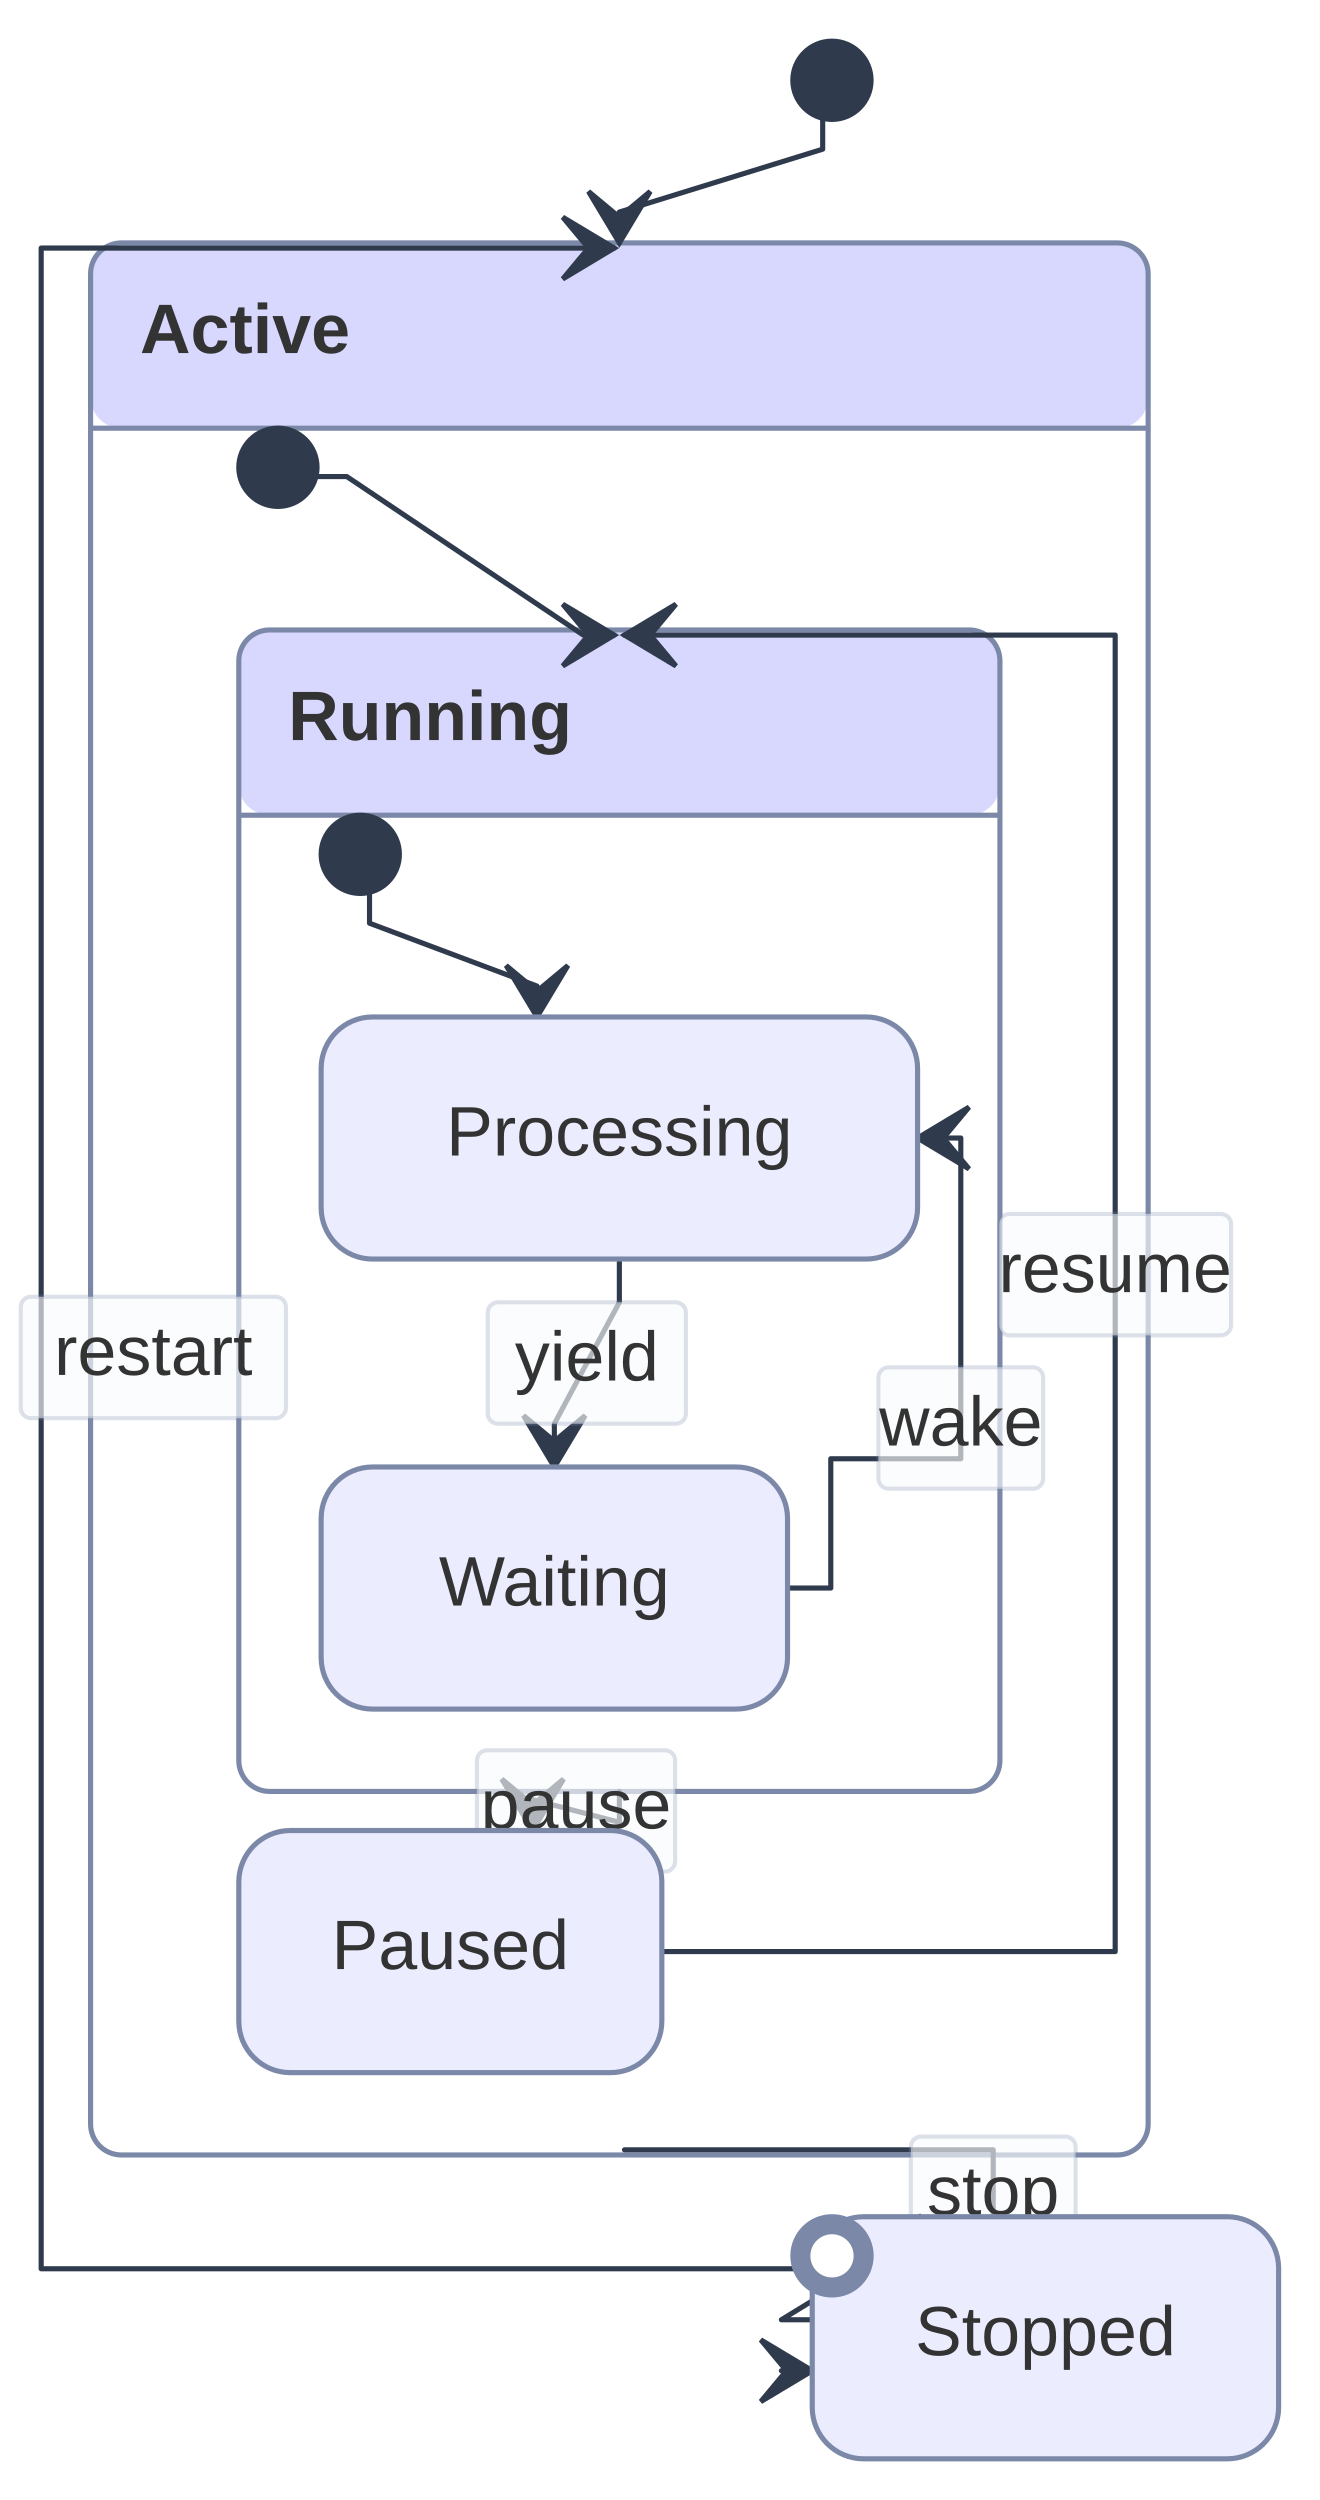
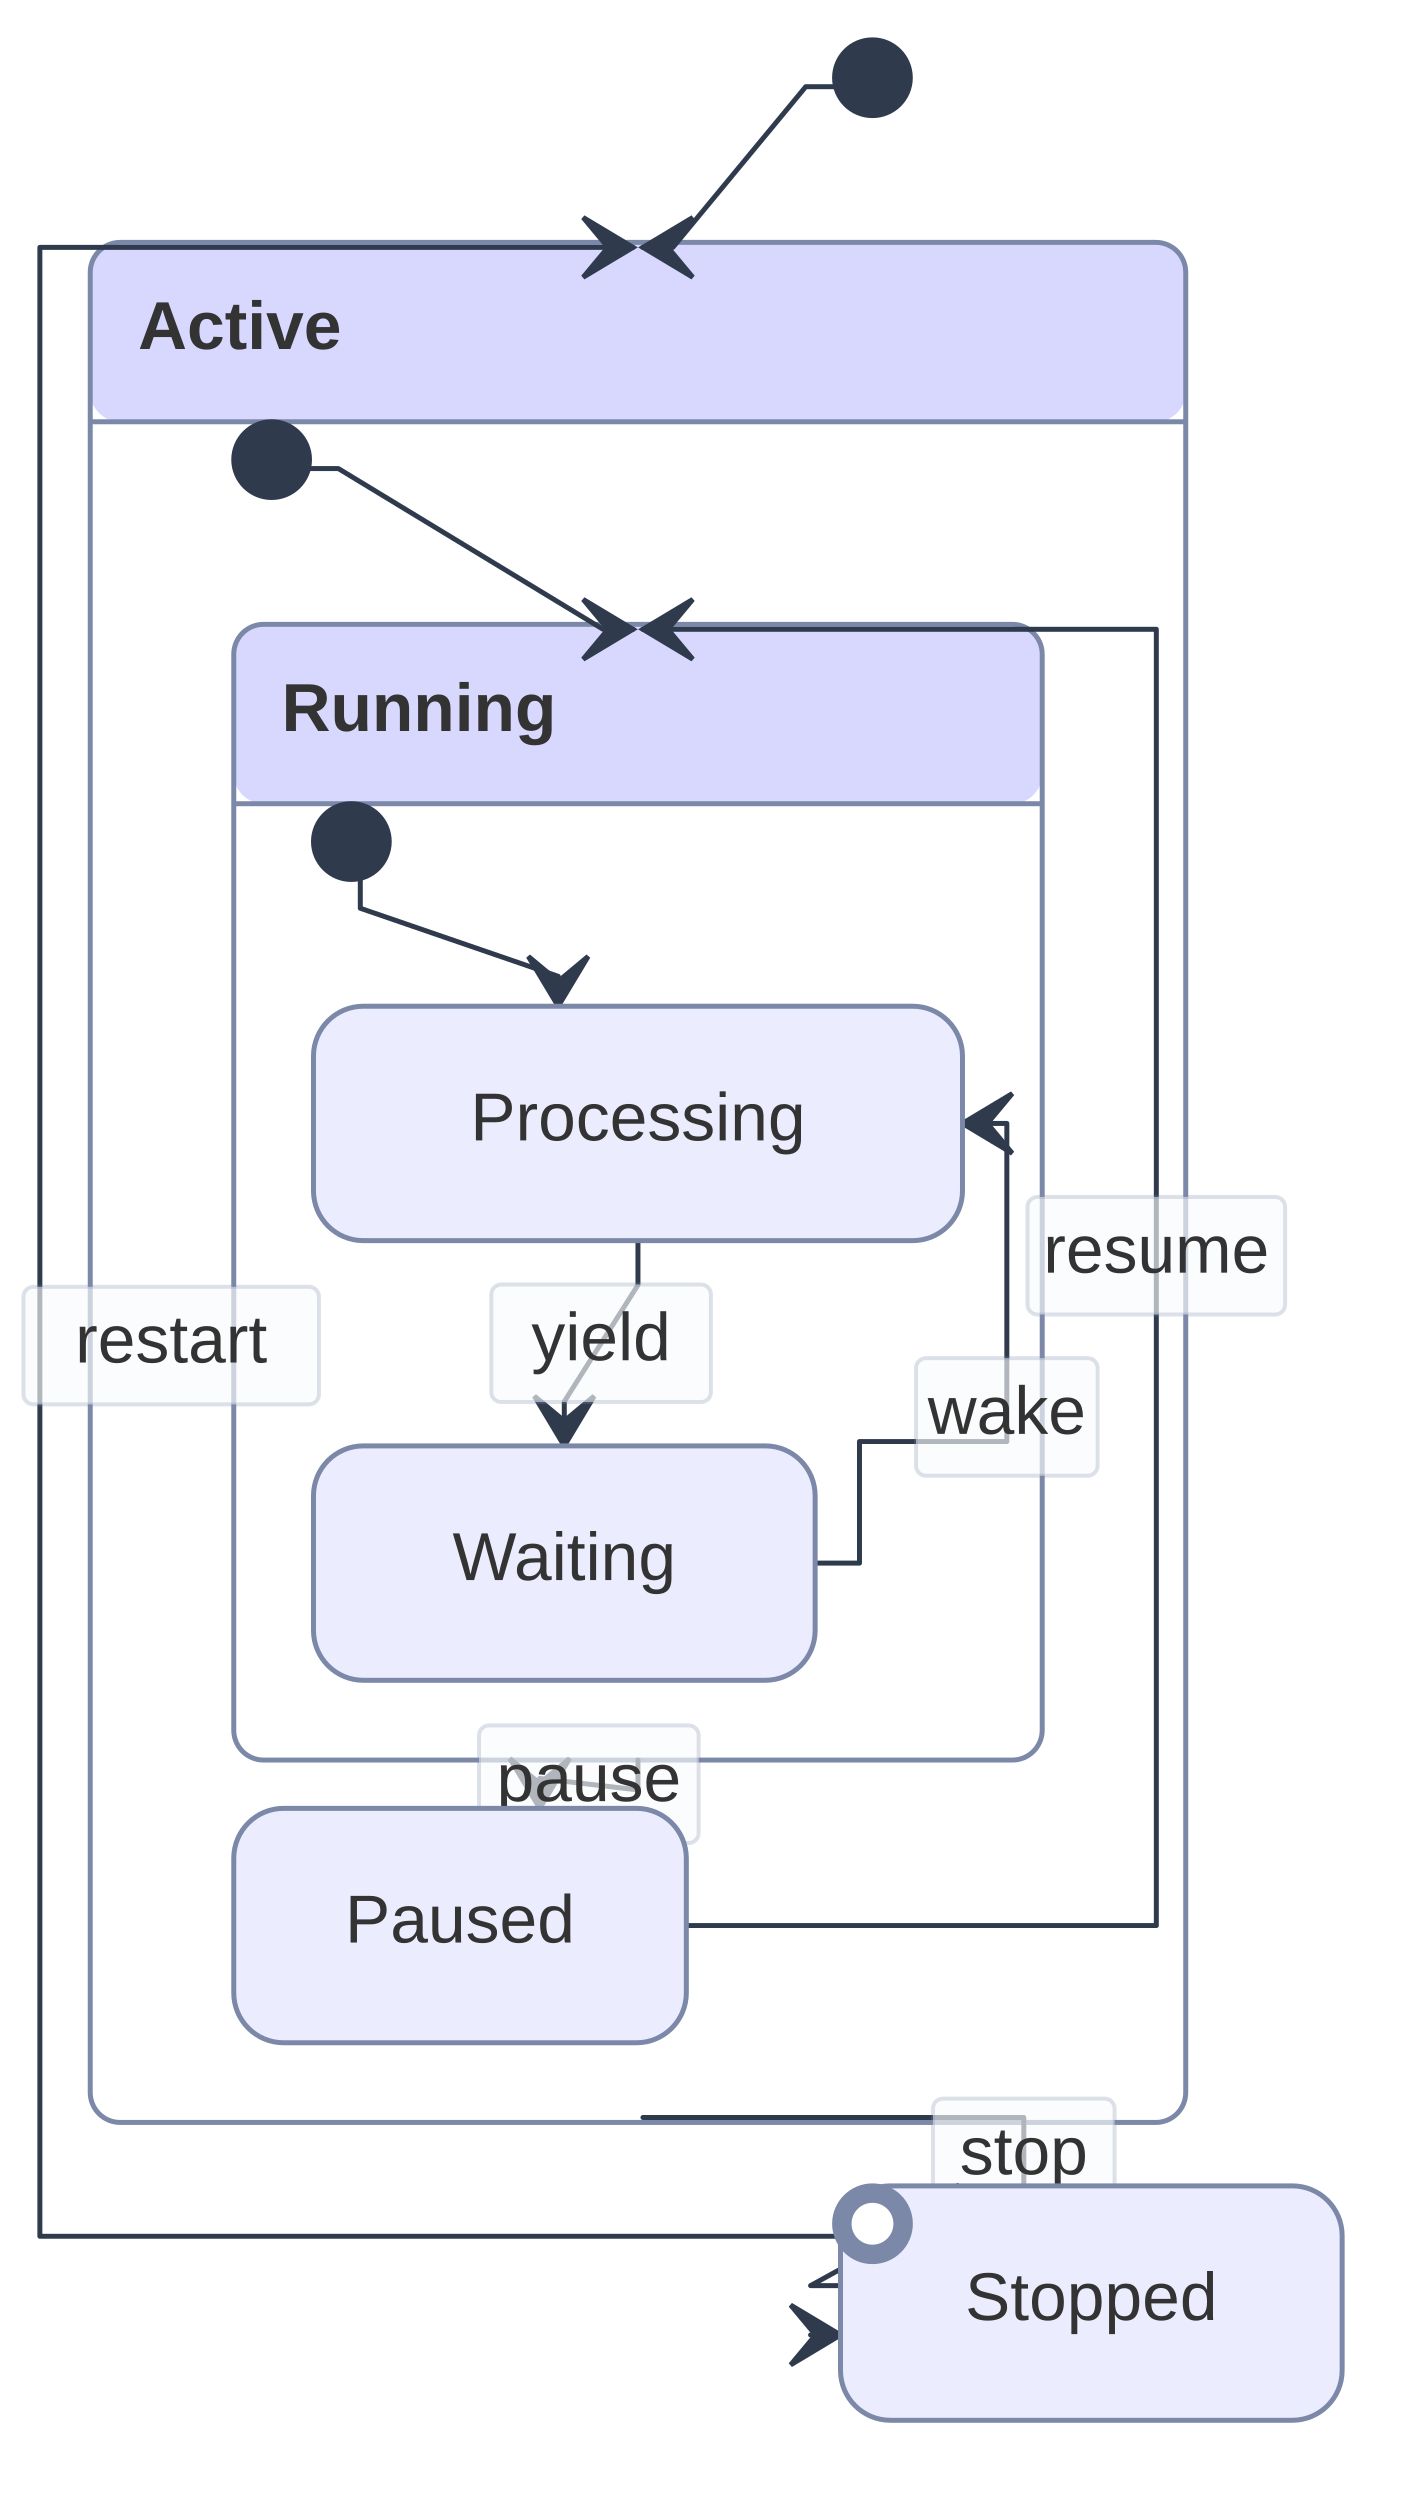
- <svg xmlns="http://www.w3.org/2000/svg" width="256.448" height="485.76" viewBox="0 0 256.448 485.76">
-   <rect x="0" y="0" width="256.448" height="485.76" fill="#FFFFFF" />
+ <svg xmlns="http://www.w3.org/2000/svg" width="285.338" height="501.698" viewBox="0 0 285.338 501.698">
+   <rect x="0" y="0" width="285.338" height="501.698" fill="#FFFFFF" />
  <defs>
    <marker id="arrow-0" viewBox="0 0 10 10" refX="5" refY="5" markerUnits="userSpaceOnUse" markerWidth="8" markerHeight="8" orient="auto">
      <path d="M 0 0 L 10 5 L 0 10 z" fill="#2F3B4D" stroke="#2F3B4D" stroke-width="1" stroke-dasharray="1,0" />
    </marker>
    <marker id="arrow-start-0" viewBox="0 0 10 10" refX="4.5" refY="5" markerUnits="userSpaceOnUse" markerWidth="8" markerHeight="8" orient="auto">
      <path d="M 0 5 L 10 10 L 10 0 z" fill="#2F3B4D" stroke="#2F3B4D" stroke-width="1" stroke-dasharray="1,0" />
    </marker>
    <marker id="arrow-state-0" viewBox="0 0 20 14" refX="19" refY="7" markerUnits="userSpaceOnUse" markerWidth="20" markerHeight="14" orient="auto">
      <path d="M 19 7 L 9 13 L 14 7 L 9 1 Z" fill="#2F3B4D" stroke="#2F3B4D" stroke-width="1" stroke-dasharray="1,0" />
    </marker>
  </defs>
-   <rect x="17.60" y="47.20" width="205.49" height="36.00" rx="6" ry="6" fill="hsl(240, 100%, 92.275%)" stroke="none" />
-   <rect x="17.60" y="83.20" width="205.49" height="335.52" fill="hsl(240, 88%, 100%)" stroke="none" />
-   <line x1="17.60" y1="83.20" x2="223.09" y2="83.20" stroke="#7B88A8" stroke-width="1" />
-   <rect x="17.60" y="47.20" width="205.49" height="371.52" rx="6" ry="6" fill="none" stroke="#7B88A8" stroke-width="1" />
-   <text x="27.20" y="68.60" text-anchor="start" font-family="trebuchet ms,verdana,arial,sans-serif" font-size="13.6" fill="#333333" font-weight="600">
-     <tspan x="27.20" dy="0.00">Active</tspan>
+   <rect x="18.11" y="48.64" width="219.84" height="36.00" rx="6" ry="6" fill="hsl(240, 100%, 92.275%)" stroke="none" />
+   <rect x="18.11" y="84.64" width="219.84" height="341.29" fill="hsl(240, 88%, 100%)" stroke="none" />
+   <line x1="18.11" y1="84.64" x2="237.95" y2="84.64" stroke="#7B88A8" stroke-width="1" />
+   <rect x="18.11" y="48.64" width="219.84" height="377.29" rx="6" ry="6" fill="none" stroke="#7B88A8" stroke-width="1" />
+   <text x="27.71" y="70.04" text-anchor="start" font-family="trebuchet ms,verdana,arial,Noto Color Emoji,Apple Color Emoji,Segoe UI Emoji,sans-serif" font-size="13.6" fill="#333333" font-weight="600">
+     <tspan x="27.71" dy="0.00">Active</tspan>
  </text>
-   <rect x="46.40" y="122.40" width="147.89" height="36.00" rx="6" ry="6" fill="hsl(240, 100%, 92.275%)" stroke="none" />
-   <rect x="46.40" y="158.40" width="147.89" height="189.68" fill="hsl(240, 88%, 100%)" stroke="none" />
-   <line x1="46.40" y1="158.40" x2="194.29" y2="158.40" stroke="#7B88A8" stroke-width="1" />
-   <rect x="46.40" y="122.40" width="147.89" height="225.68" rx="6" ry="6" fill="none" stroke="#7B88A8" stroke-width="1" />
-   <text x="56.00" y="143.80" text-anchor="start" font-family="trebuchet ms,verdana,arial,sans-serif" font-size="13.6" fill="#333333" font-weight="600">
-     <tspan x="56.00" dy="0.00">Running</tspan>
+   <rect x="46.91" y="125.29" width="162.24" height="36.00" rx="6" ry="6" fill="hsl(240, 100%, 92.275%)" stroke="none" />
+   <rect x="46.91" y="161.29" width="162.24" height="191.92" fill="hsl(240, 88%, 100%)" stroke="none" />
+   <line x1="46.91" y1="161.29" x2="209.15" y2="161.29" stroke="#7B88A8" stroke-width="1" />
+   <rect x="46.91" y="125.29" width="162.24" height="227.92" rx="6" ry="6" fill="none" stroke="#7B88A8" stroke-width="1" />
+   <text x="56.51" y="146.69" text-anchor="start" font-family="trebuchet ms,verdana,arial,Noto Color Emoji,Apple Color Emoji,Segoe UI Emoji,sans-serif" font-size="13.6" fill="#333333" font-weight="600">
+     <tspan x="56.51" dy="0.00">Running</tspan>
  </text>
-   <path id="edge-0" class="edgePath" data-edge-id="edge-0" d="M 159.851,22.984 L 159.851,28.984 L 120.343,41.200 L 120.343,47.200" fill="none" stroke="#2F3B4D" stroke-width="1" marker-end="url(#arrow-state-0)" stroke-linecap="round" stroke-linejoin="round" />
-   <path id="edge-1" class="edgePath" data-edge-id="edge-1" d="M 61.384,92.600 L 67.384,92.600 L 113.343,123.400 L 119.343,123.400" fill="none" stroke="#2F3B4D" stroke-width="1" marker-end="url(#arrow-state-0)" stroke-linecap="round" stroke-linejoin="round" />
-   <path id="edge-2" class="edgePath" data-edge-id="edge-2" d="M 120.343,348.080 L 120.343,354.080 L 103.502,349.680 L 103.502,355.680" fill="none" stroke="#2F3B4D" stroke-width="1" marker-end="url(#arrow-state-0)" stroke-linecap="round" stroke-linejoin="round" />
-   <rect data-edge-id="edge-2" data-label-kind="center" x="92.66" y="340.08" width="38.53" height="23.60" rx="2" ry="2" fill="rgba(248,250,252, 0.92)" fill-opacity="0.70" stroke="#7B88A8" stroke-opacity="0.25" stroke-width="0.8" />
+   <path id="edge-0" class="edgePath" data-edge-id="edge-0" d="M 167.694,17.400 L 161.694,17.400 L 135.025,49.643 L 129.025,49.643" fill="none" stroke="#2F3B4D" stroke-width="1" marker-end="url(#arrow-state-0)" stroke-linecap="round" stroke-linejoin="round" />
+   <path id="edge-1" class="edgePath" data-edge-id="edge-1" d="M 61.893,94.027 L 67.893,94.027 L 121.025,126.286 L 127.025,126.286" fill="none" stroke="#2F3B4D" stroke-width="1" marker-end="url(#arrow-state-0)" stroke-linecap="round" stroke-linejoin="round" />
+   <path id="edge-2" class="edgePath" data-edge-id="edge-2" d="M 128.025,353.203 L 128.025,359.203 L 108.313,356.896 L 108.313,362.896" fill="none" stroke="#2F3B4D" stroke-width="1" marker-end="url(#arrow-state-0)" stroke-linecap="round" stroke-linejoin="round" />
+   <rect data-edge-id="edge-2" data-label-kind="center" x="96.13" y="346.25" width="44.08" height="23.60" rx="2" ry="2" fill="rgba(248,250,252, 0.92)" fill-opacity="0.70" stroke="#7B88A8" stroke-opacity="0.25" stroke-width="0.8" />
  <g class="edgeLabel" data-edge-id="edge-2" data-label-kind="center">
-     <text x="111.92" y="355.28" text-anchor="middle" font-family="trebuchet ms,verdana,arial,sans-serif" font-size="13.6" fill="#333333">
-       <tspan x="111.92" dy="0.00">pause</tspan>
+     <text x="118.17" y="361.45" text-anchor="middle" font-family="trebuchet ms,verdana,arial,Noto Color Emoji,Apple Color Emoji,Segoe UI Emoji,sans-serif" font-size="13.6" fill="#333333">
+       <tspan x="118.17" dy="0.00">pause</tspan>
    </text>
  </g>
-   <path id="edge-3" class="edgePath" data-edge-id="edge-3" d="M 128.604,379.200 L 134.604,379.200 L 216.686,379.200 L 216.686,123.400 L 127.343,123.400 L 121.343,123.400" fill="none" stroke="#2F3B4D" stroke-width="1" marker-end="url(#arrow-state-0)" stroke-linecap="round" stroke-linejoin="round" />
-   <rect data-edge-id="edge-3" data-label-kind="center" x="194.17" y="235.87" width="45.04" height="23.60" rx="2" ry="2" fill="rgba(248,250,252, 0.92)" fill-opacity="0.70" stroke="#7B88A8" stroke-opacity="0.25" stroke-width="0.8" />
+   <path id="edge-3" class="edgePath" data-edge-id="edge-3" d="M 137.721,386.416 L 143.721,386.416 L 232.050,386.416 L 232.050,126.286 L 135.025,126.286 L 129.025,126.286" fill="none" stroke="#2F3B4D" stroke-width="1" marker-end="url(#arrow-state-0)" stroke-linecap="round" stroke-linejoin="round" />
+   <rect data-edge-id="edge-3" data-label-kind="center" x="206.20" y="240.20" width="51.70" height="23.60" rx="2" ry="2" fill="rgba(248,250,252, 0.92)" fill-opacity="0.70" stroke="#7B88A8" stroke-opacity="0.25" stroke-width="0.8" />
  <g class="edgeLabel" data-edge-id="edge-3" data-label-kind="center">
-     <text x="216.69" y="251.07" text-anchor="middle" font-family="trebuchet ms,verdana,arial,sans-serif" font-size="13.6" fill="#333333">
-       <tspan x="216.69" dy="0.00">resume</tspan>
+     <text x="232.05" y="255.40" text-anchor="middle" font-family="trebuchet ms,verdana,arial,Noto Color Emoji,Apple Color Emoji,Segoe UI Emoji,sans-serif" font-size="13.6" fill="#333333">
+       <tspan x="232.05" dy="0.00">resume</tspan>
    </text>
  </g>
-   <path id="edge-4" class="edgePath" data-edge-id="edge-4" d="M 71.800,173.384 L 71.800,179.384 L 104.343,191.600 L 104.343,197.600" fill="none" stroke="#2F3B4D" stroke-width="1" marker-end="url(#arrow-state-0)" stroke-linecap="round" stroke-linejoin="round" />
-   <path id="edge-5" class="edgePath" data-edge-id="edge-5" d="M 120.343,244.640 L 120.343,253.040 L 107.712,276.640 L 107.712,285.040" fill="none" stroke="#2F3B4D" stroke-width="1" marker-end="url(#arrow-state-0)" stroke-linecap="round" stroke-linejoin="round" />
-   <rect data-edge-id="edge-5" data-label-kind="center" x="94.76" y="253.04" width="38.53" height="23.60" rx="2" ry="2" fill="rgba(248,250,252, 0.92)" fill-opacity="0.70" stroke="#7B88A8" stroke-opacity="0.25" stroke-width="0.8" />
+   <path id="edge-4" class="edgePath" data-edge-id="edge-4" d="M 72.305,176.270 L 72.305,182.270 L 112.025,195.930 L 112.025,201.930" fill="none" stroke="#2F3B4D" stroke-width="1" marker-end="url(#arrow-state-0)" stroke-linecap="round" stroke-linejoin="round" />
+   <path id="edge-5" class="edgePath" data-edge-id="edge-5" d="M 128.025,248.970 L 128.025,257.875 L 113.241,281.258 L 113.241,290.163" fill="none" stroke="#2F3B4D" stroke-width="1" marker-end="url(#arrow-state-0)" stroke-linecap="round" stroke-linejoin="round" />
+   <rect data-edge-id="edge-5" data-label-kind="center" x="98.59" y="257.77" width="44.08" height="23.60" rx="2" ry="2" fill="rgba(248,250,252, 0.92)" fill-opacity="0.70" stroke="#7B88A8" stroke-opacity="0.25" stroke-width="0.8" />
  <g class="edgeLabel" data-edge-id="edge-5" data-label-kind="center">
-     <text x="114.03" y="268.24" text-anchor="middle" font-family="trebuchet ms,verdana,arial,sans-serif" font-size="13.6" fill="#333333">
-       <tspan x="114.03" dy="0.00">yield</tspan>
+     <text x="120.63" y="272.97" text-anchor="middle" font-family="trebuchet ms,verdana,arial,Noto Color Emoji,Apple Color Emoji,Segoe UI Emoji,sans-serif" font-size="13.6" fill="#333333">
+       <tspan x="120.63" dy="0.00">yield</tspan>
    </text>
  </g>
-   <path id="edge-6" class="edgePath" data-edge-id="edge-6" d="M 153.024,308.560 L 161.424,308.560 L 161.424,283.440 L 186.686,283.440 L 186.686,221.120 L 178.286,221.120" fill="none" stroke="#2F3B4D" stroke-width="1" marker-end="url(#arrow-state-0)" stroke-linecap="round" stroke-linejoin="round" />
-   <rect data-edge-id="edge-6" data-label-kind="center" x="170.67" y="265.67" width="32.03" height="23.60" rx="2" ry="2" fill="rgba(248,250,252, 0.92)" fill-opacity="0.70" stroke="#7B88A8" stroke-opacity="0.25" stroke-width="0.8" />
+   <path id="edge-6" class="edgePath" data-edge-id="edge-6" d="M 163.577,313.683 L 172.482,313.683 L 172.482,289.285 L 202.050,289.285 L 202.050,225.450 L 193.145,225.450" fill="none" stroke="#2F3B4D" stroke-width="1" marker-end="url(#arrow-state-0)" stroke-linecap="round" stroke-linejoin="round" />
+   <rect data-edge-id="edge-6" data-label-kind="center" x="183.82" y="272.55" width="36.46" height="23.60" rx="2" ry="2" fill="rgba(248,250,252, 0.92)" fill-opacity="0.70" stroke="#7B88A8" stroke-opacity="0.25" stroke-width="0.8" />
  <g class="edgeLabel" data-edge-id="edge-6" data-label-kind="center">
-     <text x="186.69" y="280.87" text-anchor="middle" font-family="trebuchet ms,verdana,arial,sans-serif" font-size="13.6" fill="#333333">
-       <tspan x="186.69" dy="0.00">wake</tspan>
+     <text x="202.05" y="287.75" text-anchor="middle" font-family="trebuchet ms,verdana,arial,Noto Color Emoji,Apple Color Emoji,Segoe UI Emoji,sans-serif" font-size="13.6" fill="#333333">
+       <tspan x="202.05" dy="0.00">wake</tspan>
    </text>
  </g>
-   <path id="edge-7" class="edgePath" data-edge-id="edge-7" d="M 121.343,417.720 L 127.343,417.720 L 192.984,417.720 L 192.984,460.640 L 151.824,460.640 L 157.824,460.640" fill="none" stroke="#2F3B4D" stroke-width="1" marker-end="url(#arrow-state-0)" stroke-linecap="round" stroke-linejoin="round" />
-   <rect data-edge-id="edge-7" data-label-kind="center" x="176.97" y="415.14" width="32.03" height="23.60" rx="2" ry="2" fill="rgba(248,250,252, 0.92)" fill-opacity="0.70" stroke="#7B88A8" stroke-opacity="0.25" stroke-width="0.8" />
+   <path id="edge-7" class="edgePath" data-edge-id="edge-7" d="M 129.025,424.936 L 135.025,424.936 L 205.457,424.936 L 205.457,468.577 L 162.666,468.577 L 168.666,468.577" fill="none" stroke="#2F3B4D" stroke-width="1" marker-end="url(#arrow-state-0)" stroke-linecap="round" stroke-linejoin="round" />
+   <rect data-edge-id="edge-7" data-label-kind="center" x="187.22" y="421.14" width="36.46" height="23.60" rx="2" ry="2" fill="rgba(248,250,252, 0.92)" fill-opacity="0.70" stroke="#7B88A8" stroke-opacity="0.25" stroke-width="0.8" />
  <g class="edgeLabel" data-edge-id="edge-7" data-label-kind="center">
-     <text x="192.98" y="430.34" text-anchor="middle" font-family="trebuchet ms,verdana,arial,sans-serif" font-size="13.6" fill="#333333">
-       <tspan x="192.98" dy="0.00">stop</tspan>
+     <text x="205.46" y="436.34" text-anchor="middle" font-family="trebuchet ms,verdana,arial,Noto Color Emoji,Apple Color Emoji,Segoe UI Emoji,sans-serif" font-size="13.6" fill="#333333">
+       <tspan x="205.46" dy="0.00">stop</tspan>
    </text>
  </g>
-   <path id="edge-8" class="edgePath" data-edge-id="edge-8" d="M 157.824,440.834 L 8.000,440.834 L 8.000,48.200 L 113.343,48.200 L 119.343,48.200" fill="none" stroke="#2F3B4D" stroke-width="1" marker-end="url(#arrow-state-0)" stroke-linecap="round" stroke-linejoin="round" />
-   <rect data-edge-id="edge-8" data-label-kind="center" x="4.02" y="251.96" width="51.55" height="23.60" rx="2" ry="2" fill="rgba(248,250,252, 0.92)" fill-opacity="0.70" stroke="#7B88A8" stroke-opacity="0.25" stroke-width="0.8" />
+   <path id="edge-8" class="edgePath" data-edge-id="edge-8" d="M 168.666,448.771 L 8.000,448.771 L 8.000,49.643 L 121.025,49.643 L 127.025,49.643" fill="none" stroke="#2F3B4D" stroke-width="1" marker-end="url(#arrow-state-0)" stroke-linecap="round" stroke-linejoin="round" />
+   <rect data-edge-id="edge-8" data-label-kind="center" x="4.70" y="258.23" width="59.31" height="23.60" rx="2" ry="2" fill="rgba(248,250,252, 0.92)" fill-opacity="0.70" stroke="#7B88A8" stroke-opacity="0.25" stroke-width="0.8" />
  <g class="edgeLabel" data-edge-id="edge-8" data-label-kind="center">
-     <text x="29.79" y="267.16" text-anchor="middle" font-family="trebuchet ms,verdana,arial,sans-serif" font-size="13.6" fill="#333333">
-       <tspan x="29.79" dy="0.00">restart</tspan>
+     <text x="34.36" y="273.43" text-anchor="middle" font-family="trebuchet ms,verdana,arial,Noto Color Emoji,Apple Color Emoji,Segoe UI Emoji,sans-serif" font-size="13.6" fill="#333333">
+       <tspan x="34.36" dy="0.00">restart</tspan>
    </text>
  </g>
-   <path id="edge-9" class="edgePath" data-edge-id="edge-9" d="M 157.824,450.737 L 151.824,450.737 L 175.044,436.520 L 169.044,436.520" fill="none" stroke="#2F3B4D" stroke-width="1" marker-end="url(#arrow-state-0)" stroke-linecap="round" stroke-linejoin="round" />
-   <rect x="46.40" y="355.68" width="82.20" height="47.04" rx="10" ry="10" fill="#ECECFF" stroke="#7B88A8" stroke-width="1" stroke-linejoin="round" stroke-linecap="round" />
-   <text x="87.50" y="382.60" text-anchor="middle" font-family="trebuchet ms,verdana,arial,sans-serif" font-size="13.6" fill="#333333">
-     <tspan x="87.50" dy="0.00">Paused</tspan>
+   <path id="edge-9" class="edgePath" data-edge-id="edge-9" d="M 168.666,458.674 L 162.666,458.674 L 188.473,444.458 L 182.473,444.458" fill="none" stroke="#2F3B4D" stroke-width="1" marker-end="url(#arrow-state-0)" stroke-linecap="round" stroke-linejoin="round" />
+   <rect x="46.91" y="362.90" width="90.82" height="47.04" rx="10" ry="10" fill="#ECECFF" stroke="#7B88A8" stroke-width="1" stroke-linejoin="round" stroke-linecap="round" />
+   <text x="92.31" y="389.82" text-anchor="middle" font-family="trebuchet ms,verdana,arial,Noto Color Emoji,Apple Color Emoji,Segoe UI Emoji,sans-serif" font-size="13.6" fill="#333333">
+     <tspan x="92.31" dy="0.00">Paused</tspan>
  </text>
-   <rect x="62.40" y="197.60" width="115.89" height="47.04" rx="10" ry="10" fill="#ECECFF" stroke="#7B88A8" stroke-width="1" stroke-linejoin="round" stroke-linecap="round" />
-   <text x="120.34" y="224.52" text-anchor="middle" font-family="trebuchet ms,verdana,arial,sans-serif" font-size="13.6" fill="#333333">
-     <tspan x="120.34" dy="0.00">Processing</tspan>
+   <rect x="62.91" y="201.93" width="130.24" height="47.04" rx="10" ry="10" fill="#ECECFF" stroke="#7B88A8" stroke-width="1" stroke-linejoin="round" stroke-linecap="round" />
+   <text x="128.03" y="228.85" text-anchor="middle" font-family="trebuchet ms,verdana,arial,Noto Color Emoji,Apple Color Emoji,Segoe UI Emoji,sans-serif" font-size="13.6" fill="#333333">
+     <tspan x="128.03" dy="0.00">Processing</tspan>
  </text>
-   <rect x="157.82" y="430.72" width="90.62" height="47.04" rx="10" ry="10" fill="#ECECFF" stroke="#7B88A8" stroke-width="1" stroke-linejoin="round" stroke-linecap="round" />
-   <text x="203.14" y="457.64" text-anchor="middle" font-family="trebuchet ms,verdana,arial,sans-serif" font-size="13.6" fill="#333333">
-     <tspan x="203.14" dy="0.00">Stopped</tspan>
+   <rect x="168.67" y="438.66" width="100.67" height="47.04" rx="10" ry="10" fill="#ECECFF" stroke="#7B88A8" stroke-width="1" stroke-linejoin="round" stroke-linecap="round" />
+   <text x="219.00" y="465.58" text-anchor="middle" font-family="trebuchet ms,verdana,arial,Noto Color Emoji,Apple Color Emoji,Segoe UI Emoji,sans-serif" font-size="13.6" fill="#333333">
+     <tspan x="219.00" dy="0.00">Stopped</tspan>
  </text>
-   <rect x="62.40" y="285.04" width="90.62" height="47.04" rx="10" ry="10" fill="#ECECFF" stroke="#7B88A8" stroke-width="1" stroke-linejoin="round" stroke-linecap="round" />
-   <text x="107.71" y="311.96" text-anchor="middle" font-family="trebuchet ms,verdana,arial,sans-serif" font-size="13.6" fill="#333333">
-     <tspan x="107.71" dy="0.00">Waiting</tspan>
+   <rect x="62.91" y="290.16" width="100.67" height="47.04" rx="10" ry="10" fill="#ECECFF" stroke="#7B88A8" stroke-width="1" stroke-linejoin="round" stroke-linecap="round" />
+   <text x="113.24" y="317.08" text-anchor="middle" font-family="trebuchet ms,verdana,arial,Noto Color Emoji,Apple Color Emoji,Segoe UI Emoji,sans-serif" font-size="13.6" fill="#333333">
+     <tspan x="113.24" dy="0.00">Waiting</tspan>
  </text>
-   <circle cx="161.66" cy="438.32" r="7.60" fill="#7B88A8" stroke="#7B88A8" stroke-width="1" stroke-linejoin="round" stroke-linecap="round" />
-   <circle cx="161.66" cy="438.32" r="3.60" fill="#FFFFFF" stroke="#FFFFFF" stroke-width="1.2" stroke-linejoin="round" stroke-linecap="round" />
-   <circle cx="54.00" cy="90.80" r="7.60" fill="#2F3B4D" stroke="#2F3B4D" stroke-width="1" stroke-linejoin="round" stroke-linecap="round" />
-   <circle cx="70.00" cy="166.00" r="7.60" fill="#2F3B4D" stroke="#2F3B4D" stroke-width="1" stroke-linejoin="round" stroke-linecap="round" />
-   <circle cx="161.65" cy="15.60" r="7.60" fill="#2F3B4D" stroke="#2F3B4D" stroke-width="1" stroke-linejoin="round" stroke-linecap="round" />
+   <circle cx="175.09" cy="446.26" r="7.60" fill="#7B88A8" stroke="#7B88A8" stroke-width="1" stroke-linejoin="round" stroke-linecap="round" />
+   <circle cx="175.09" cy="446.26" r="3.60" fill="#FFFFFF" stroke="#FFFFFF" stroke-width="1.2" stroke-linejoin="round" stroke-linecap="round" />
+   <circle cx="54.51" cy="92.24" r="7.60" fill="#2F3B4D" stroke="#2F3B4D" stroke-width="1" stroke-linejoin="round" stroke-linecap="round" />
+   <circle cx="70.51" cy="168.89" r="7.60" fill="#2F3B4D" stroke="#2F3B4D" stroke-width="1" stroke-linejoin="round" stroke-linecap="round" />
+   <circle cx="175.08" cy="15.60" r="7.60" fill="#2F3B4D" stroke="#2F3B4D" stroke-width="1" stroke-linejoin="round" stroke-linecap="round" />
</svg>
